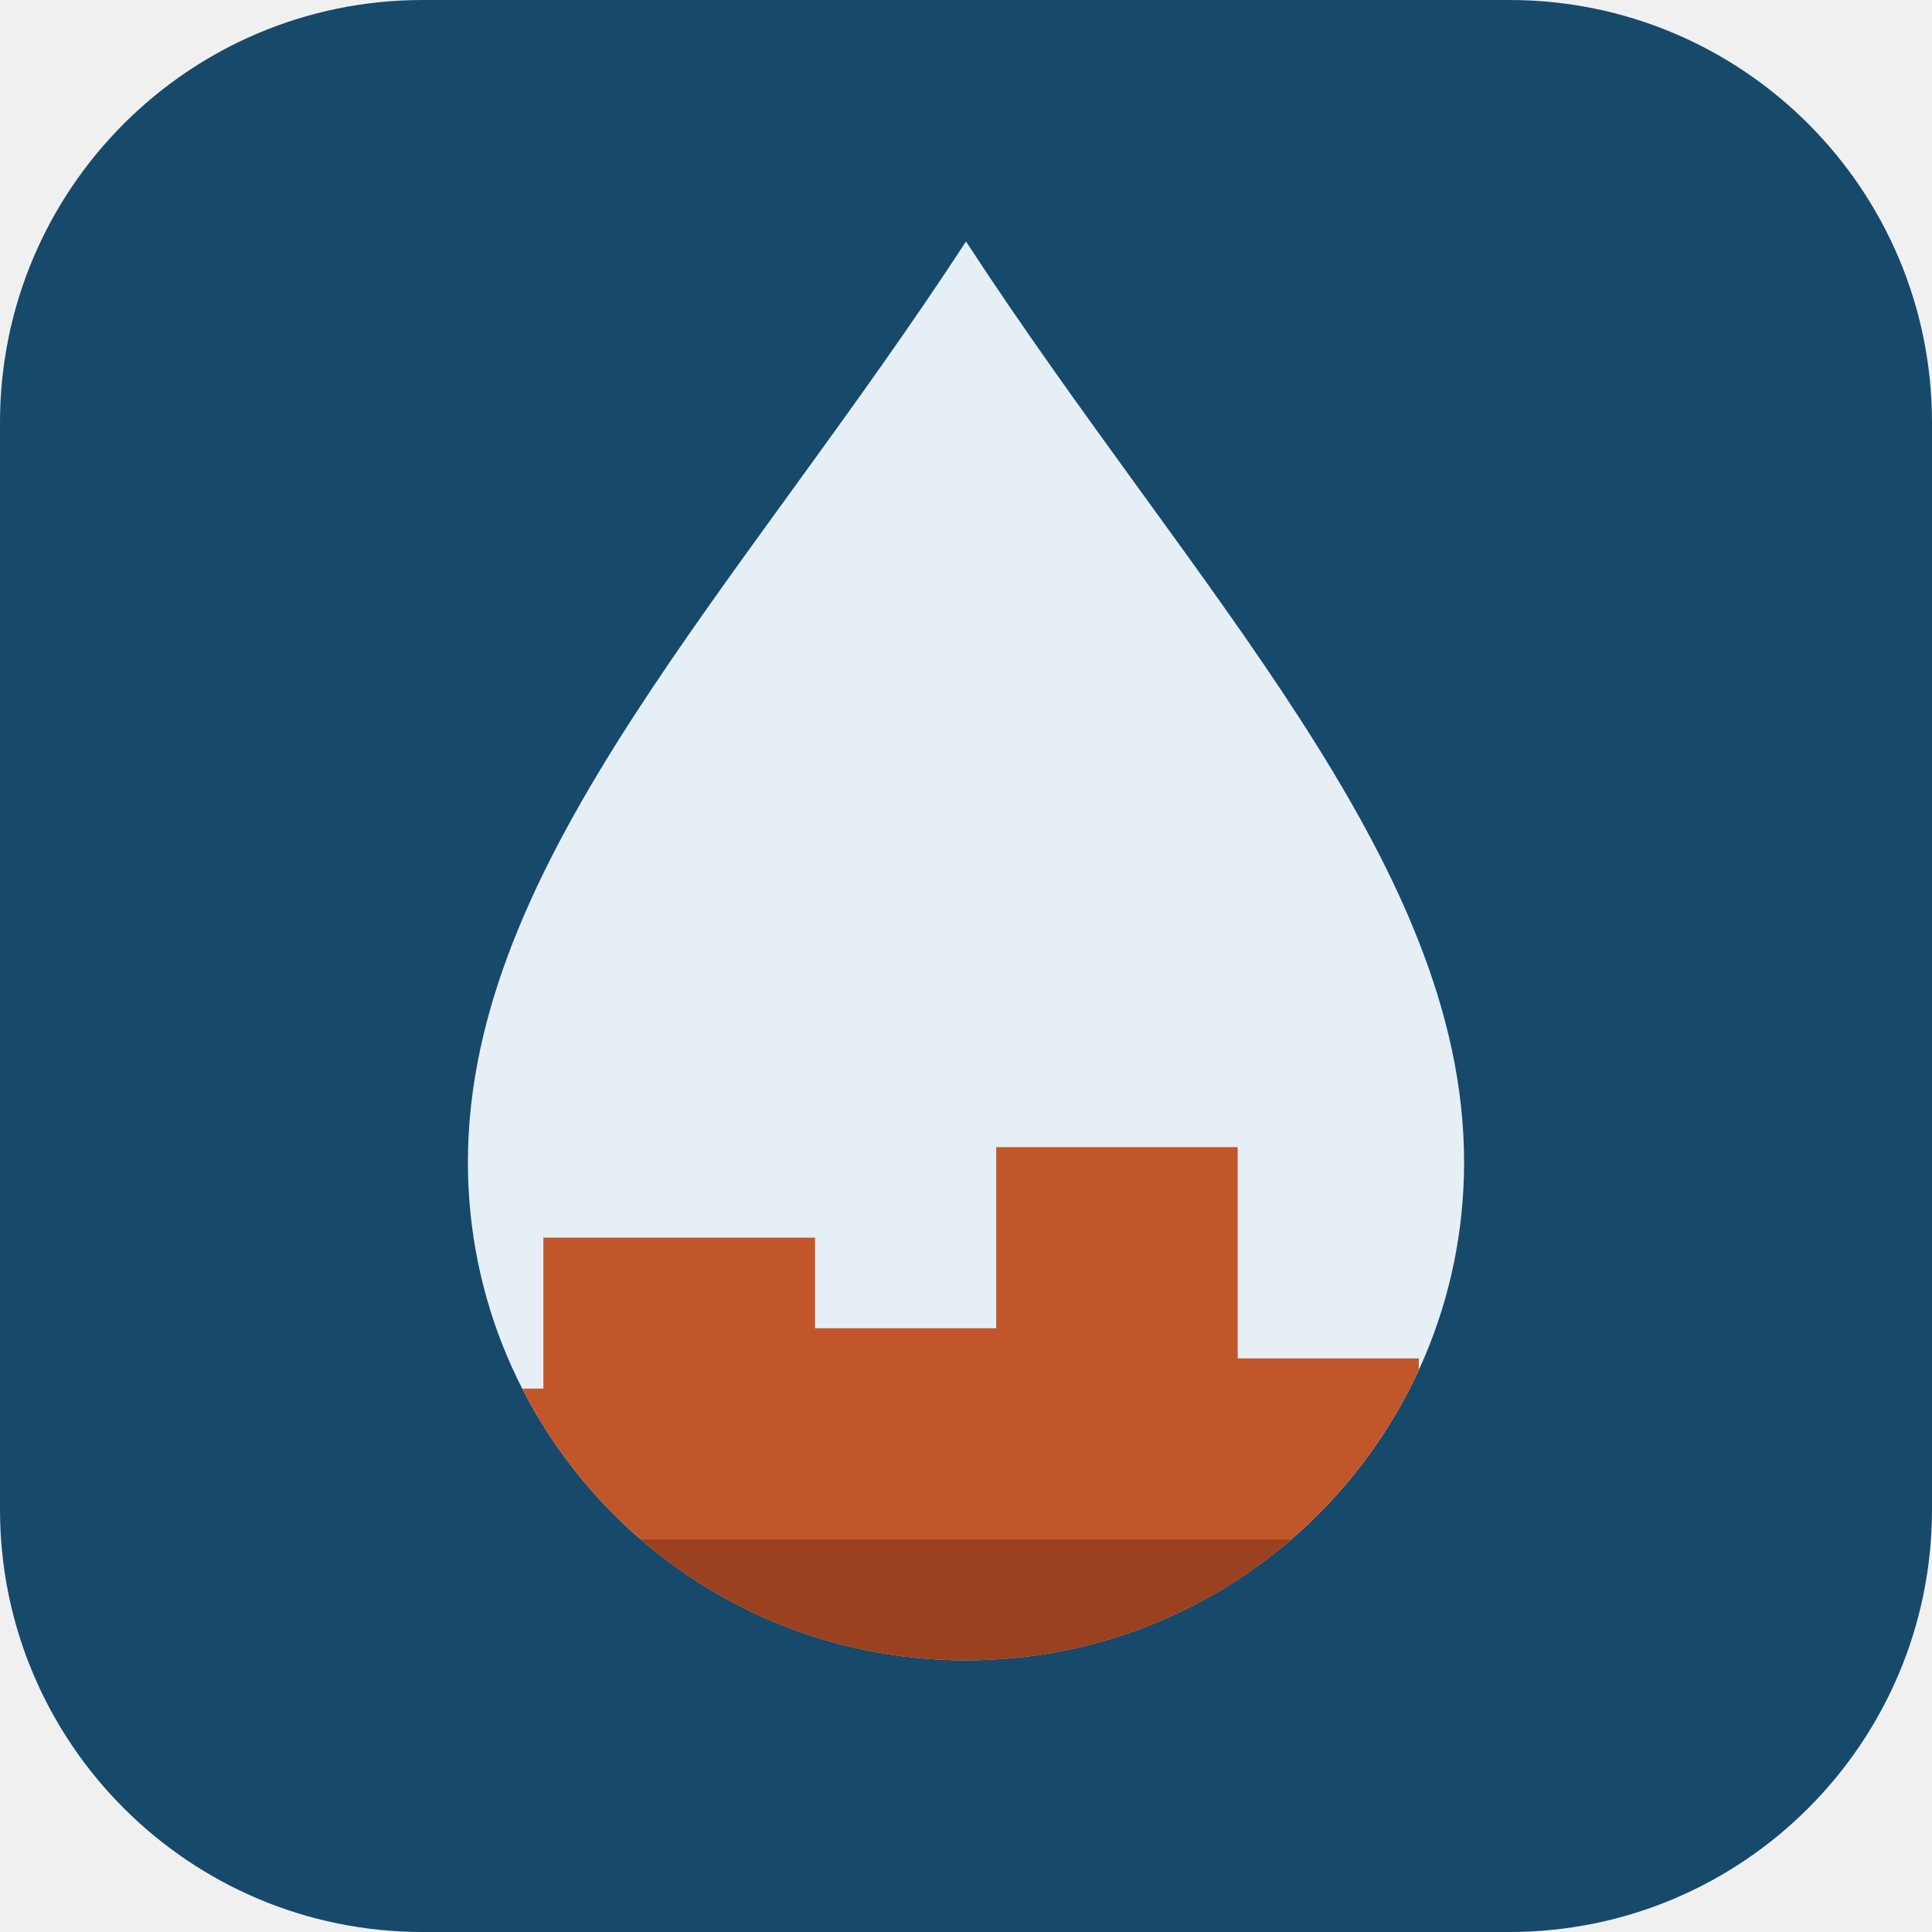
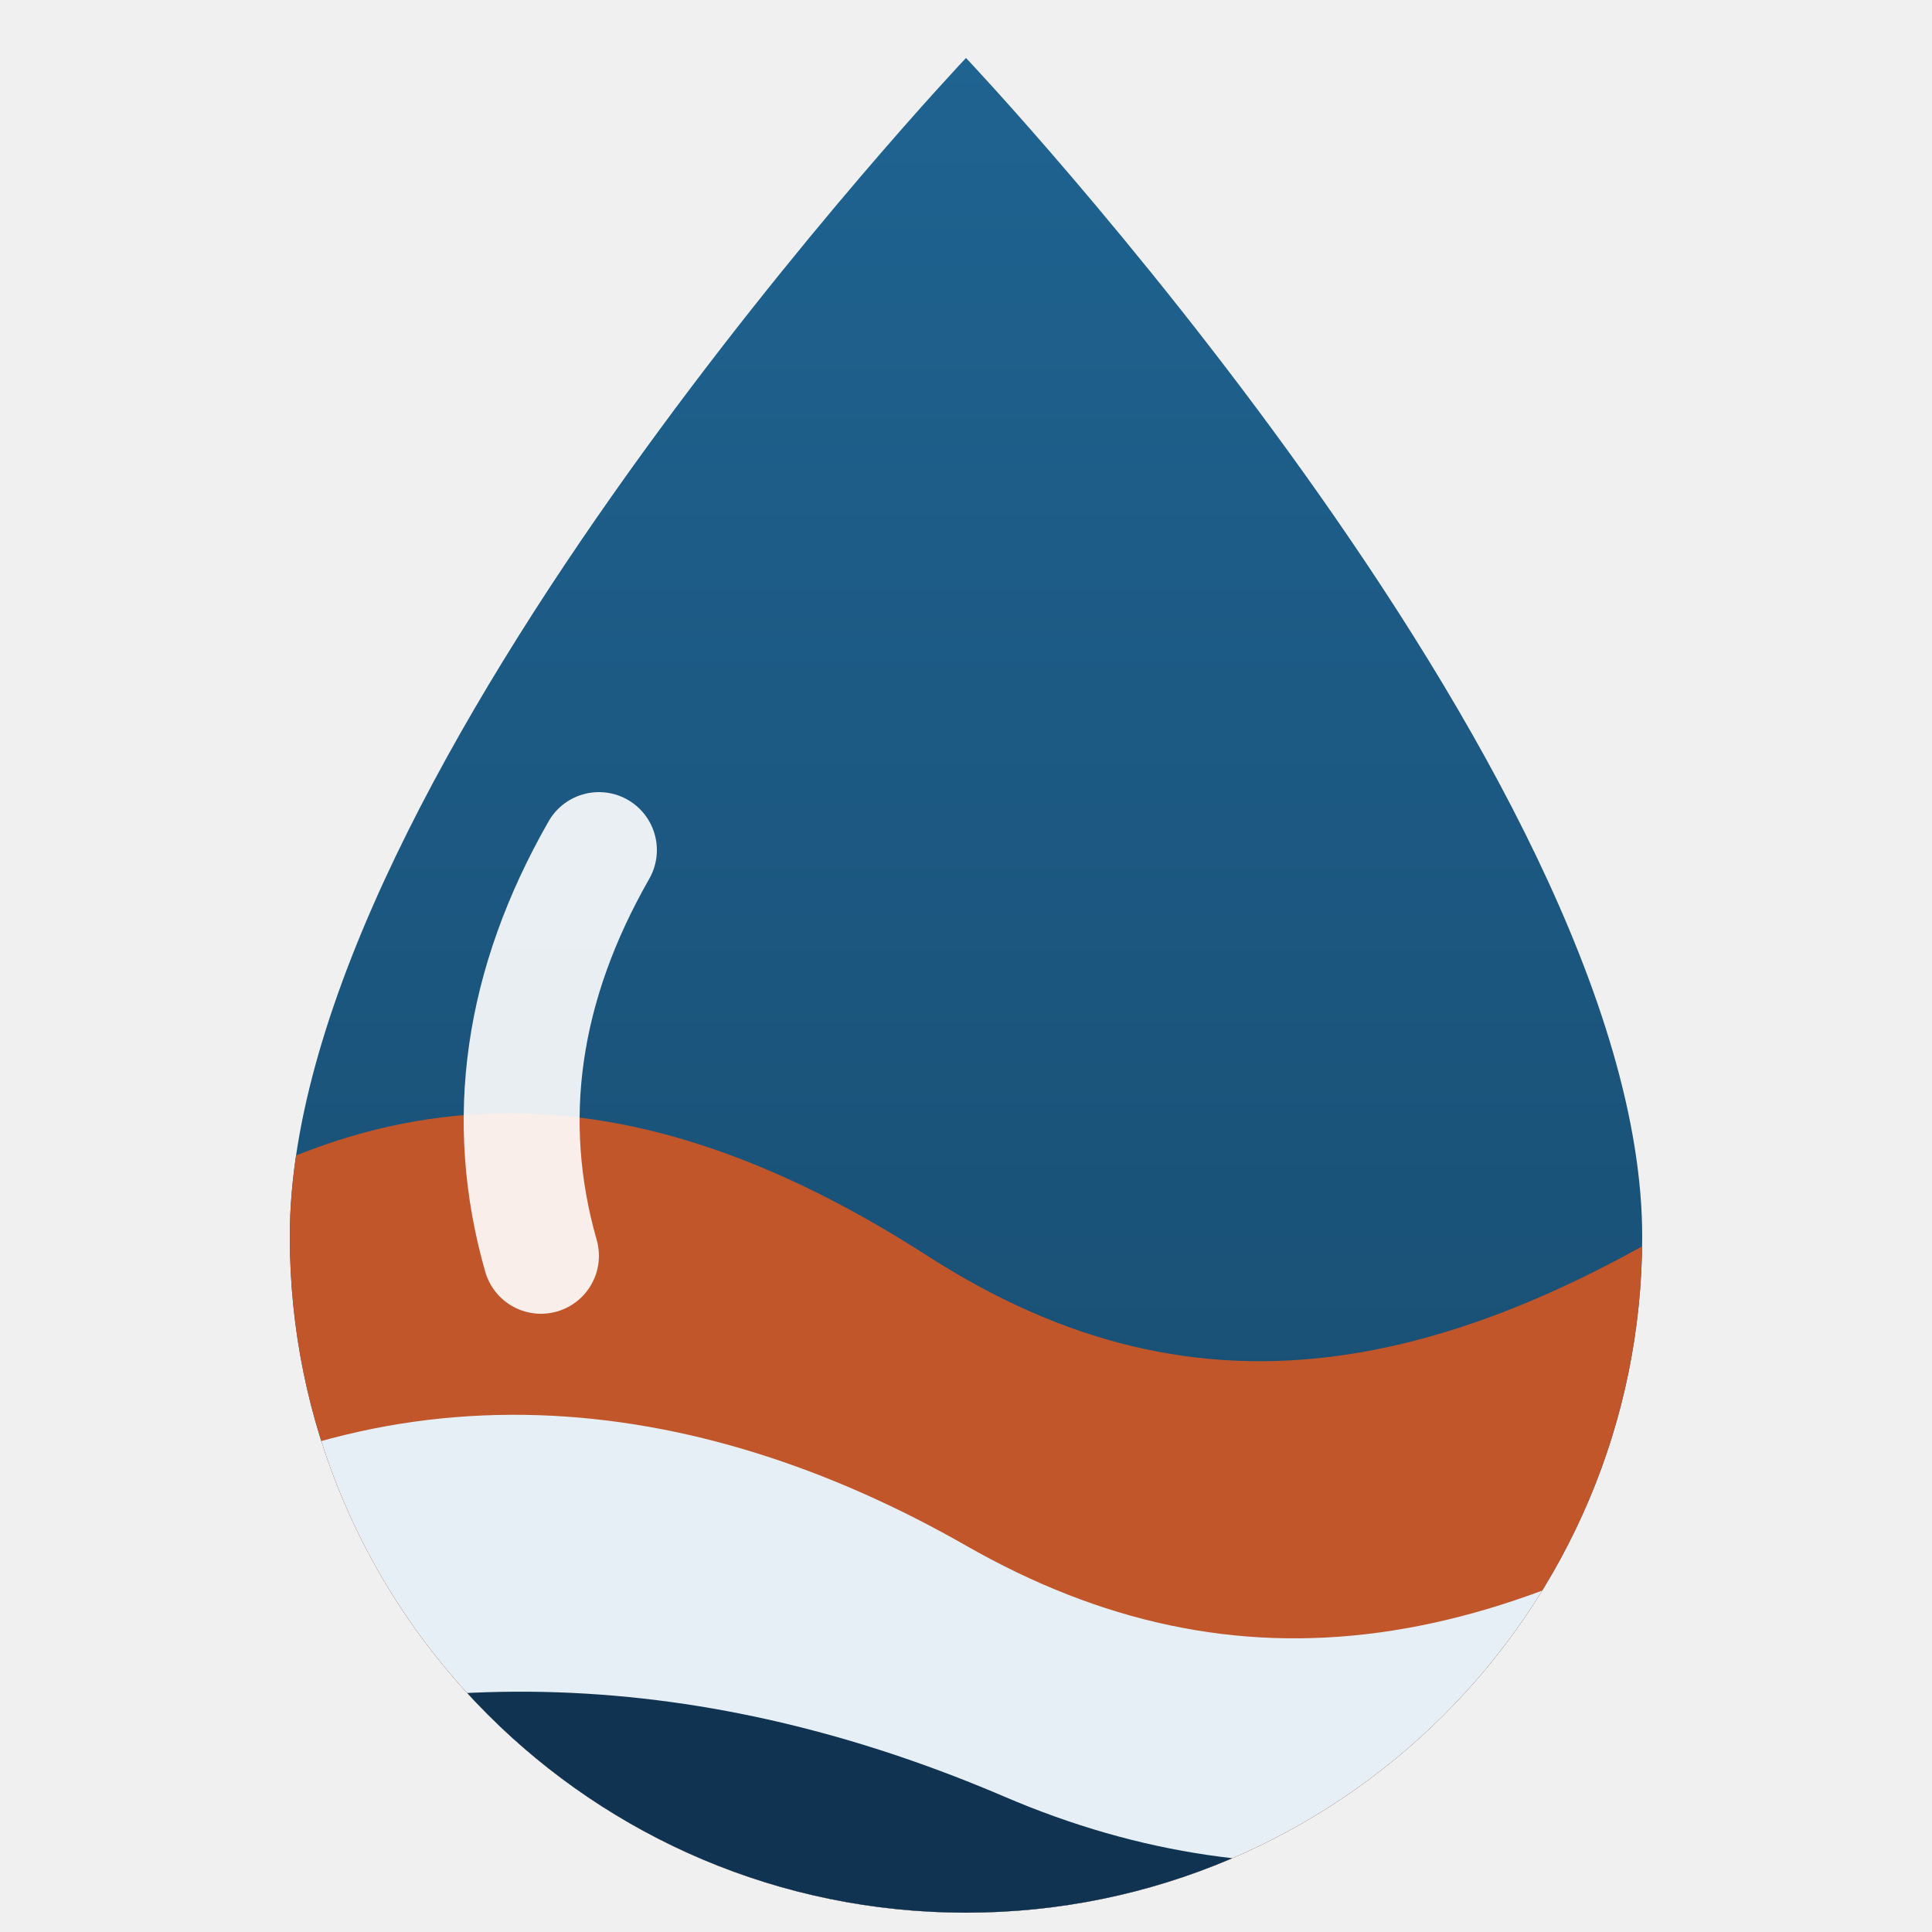
- <svg xmlns="http://www.w3.org/2000/svg" viewBox="0 0 64 64">
+ <svg xmlns="http://www.w3.org/2000/svg" width="64" height="64" viewBox="0 0 100 100" role="img" aria-label="St George Prime Water Softener">
  <defs>
-     <clipPath id="d">
-       <path d="M32 8C24.5 19.5 15.5 28.5 15.5 38.5a16.5 16.5 0 0 0 33 0C48.5 28.5 39.5 19.5 32 8z" />
+     <clipPath id="f">
+       <path d="M50 3 C50 3 15 40 15 64 A35 35 0 0 0 85 64 C85 40 50 3 50 3 Z" />
    </clipPath>
+     <linearGradient id="fg" x1="0" y1="0" x2="0" y2="1">
+       <stop offset="0" stop-color="#1f6391" />
+       <stop offset="1" stop-color="#17496B" />
+     </linearGradient>
  </defs>
-   <rect width="64" height="64" rx="14" fill="#17496B" />
-   <path d="M32 8C24.5 19.5 15.5 28.5 15.5 38.5a16.5 16.5 0 0 0 33 0C48.5 28.5 39.5 19.5 32 8z" fill="#E6EFF5" />
-   <g clip-path="url(#d)">
-     <path d="M10 56V46h8v-5h9v3h6v-6h8v7h6v11z" fill="#C2562B" />
-     <path d="M10 56V51h44v5z" fill="#9C4120" />
+   <path d="M50 3 C50 3 15 40 15 64 A35 35 0 0 0 85 64 C85 40 50 3 50 3 Z" fill="url(#fg)" />
+   <g clip-path="url(#f)">
+     <path d="M5 66 C20 54 34 56 48 65 C62 74 76 72 95 58 L95 100 L5 100 Z" fill="#C2562B" />
+     <path d="M5 80 C20 70 36 72 50 80 C64 88 78 86 95 74 L95 100 L5 100 Z" fill="#E6EFF5" />
+     <path d="M5 92 C22 85 38 87 52 93 C66 99 80 97 95 88 L95 100 L5 100 Z" fill="#0F3350" />
  </g>
+   <path d="M31 44 C27 51 26 58 28 65" fill="none" stroke="#FFFFFF" stroke-width="6" stroke-linecap="round" opacity="0.9" />
</svg>
